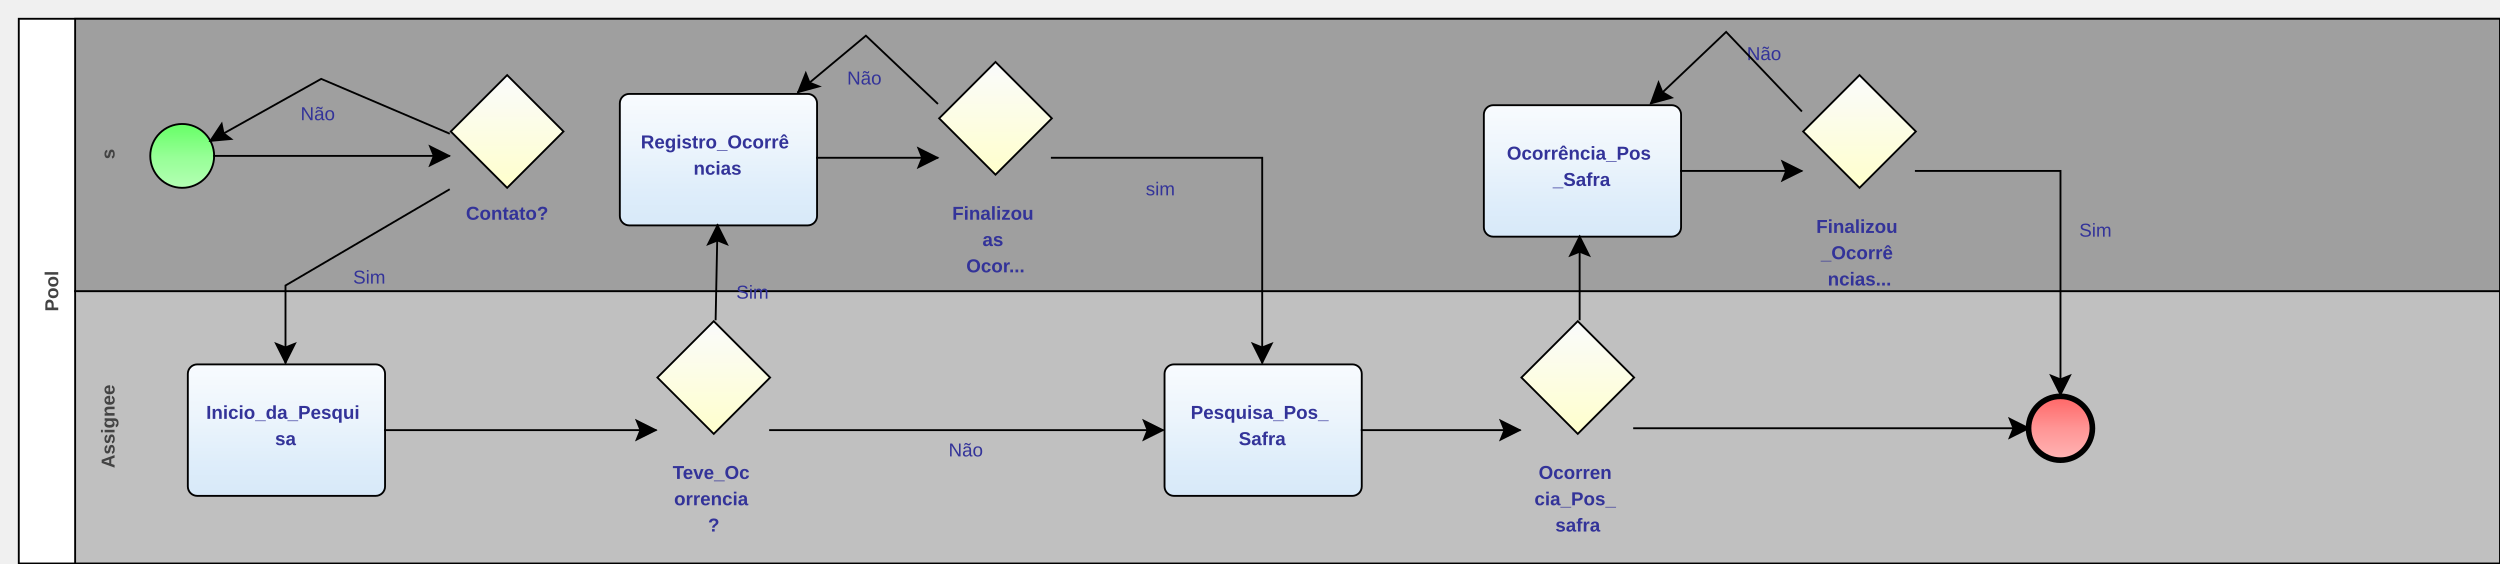
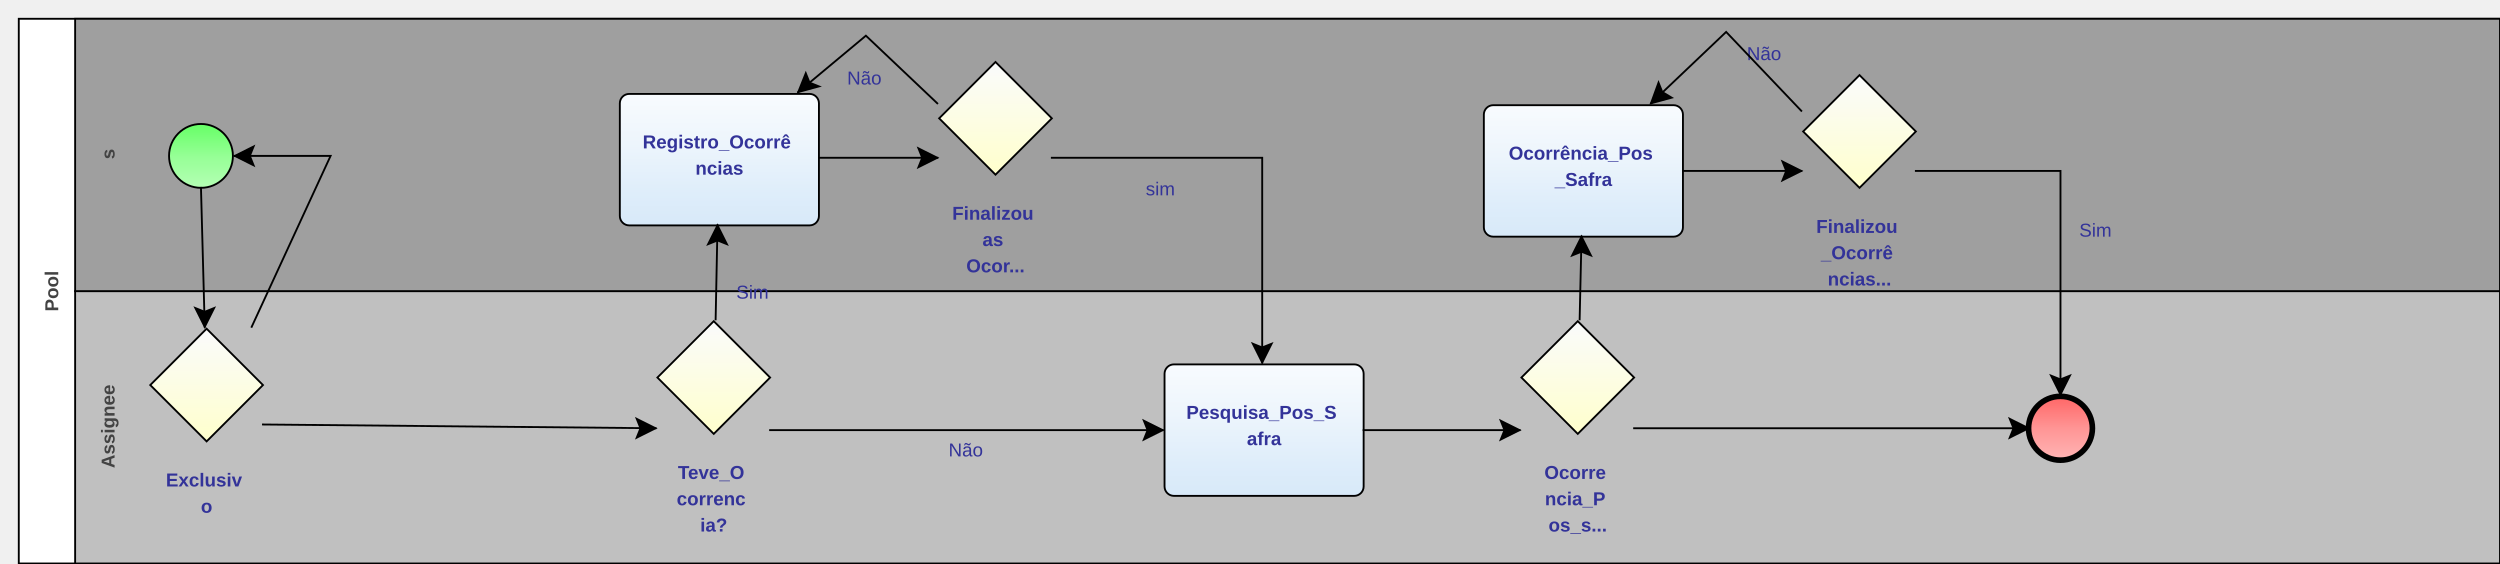
<svg xmlns="http://www.w3.org/2000/svg" xmlns:xlink="http://www.w3.org/1999/xlink" style="stroke-dasharray:none; shape-rendering:auto; font-family:'Arial'; text-rendering:auto; fill-opacity:1; color-interpolation:auto; color-rendering:auto; font-size:12; fill:black; stroke:black; image-rendering:auto; stroke-miterlimit:10; stroke-linecap:square; stroke-linejoin:miter; font-style:normal; stroke-width:1; stroke-dashoffset:0; font-weight:normal; stroke-opacity:1;" contentScriptType="text/ecmascript" preserveAspectRatio="xMidYMid meet" zoomAndPan="magnify" version="1.0" contentStyleType="text/css" xml:xlink="http://www.w3.org/1999/xlink" width="1331" height="300">
  <rect x="10" y="10" width="1321" height="290" ry="0" rx="0" style="stroke:#000000; fill:#FFFFFF" />
  <rect x="40" y="155" width="1291" height="145" ry="0" rx="0" style="stroke:#000000; fill:#C0C0C0" />
  <g componentSequence="3">
    <text x="-227" y="47" transform="rotate(270)" text-anchor="middle" style="font-weight:bold;font-size:10px;stroke:none; fill:#434343">
      <tspan dy="14" x="-227">Assignee</tspan>
    </text>
  </g>
  <rect x="40" y="10" width="1291" height="145" ry="0" rx="0" style="stroke:#000000; fill:#9F9F9F" />
  <g componentSequence="2">
    <text x="-82" y="47" transform="rotate(270)" text-anchor="middle" style="font-weight:bold;font-size:10px;stroke:none; fill:#434343">
      <tspan dy="14" x="-82">s</tspan>
    </text>
  </g>
  <g componentSequence="1">
    <text x="-155" y="17" transform="rotate(270)" text-anchor="middle" style="font-weight:bold;font-size:10px;stroke:none; fill:#434343">
      <tspan dy="14" x="-155">Pool</tspan>
    </text>
  </g>
  <g sequence="4">
-     <ellipse cx="97" cy="83" rx="17" ry="17" stroke-width="1" style="fill:url(#linearGradient66FF6696FF96B6FFB6_1551863420);" stroke="336633" />
-   </g>
-   <g sequence="5">
-     <rect x="100" y="194" width="105" height="70" ry="5" rx="5" style="fill:url(#linearGradientF8FBFEEDF5FCDEEDFAD4E7F8E2E5E9_1387817859);" stroke="191970" />
-   </g>
-   <g componentSequence="5">
-     <text x="152" y="209" text-anchor="middle" style="font-weight:bold;font-size:10px;stroke:none; fill:#333399">
-       <tspan dy="14" x="152">Inicio_da_Pesqui</tspan>
-       <tspan dy="14" x="152">sa</tspan>
-     </text>
+     <ellipse cx="107" cy="83" rx="17" ry="17" stroke-width="1" style="fill:url(#linearGradient66FF6696FF96B6FFB6_846364912);" stroke="336633" />
  </g>
  <g sequence="7">
-     <polygon points=" 350 201 380 171 410 201 380 231 350 201" style="fill:url(#linearGradientFAFBFCFFFFCC_1451746572);" stroke="000000" />
+     <polygon points=" 350 201 380 171 410 201 380 231 350 201" style="fill:url(#linearGradientFAFBFCFFFFCC_1018521806);" stroke="000000" />
  </g>
  <g componentSequence="7">
    <text x="380" y="241" text-anchor="middle" style="font-weight:bold;font-size:10px;stroke:none; fill:#333399">
-       <tspan dy="14" x="380">Teve_Oc</tspan>
-       <tspan dy="14" x="380">orrencia</tspan>
-       <tspan dy="14" x="380">?</tspan>
+       <tspan dy="14" x="380">Teve_O</tspan>
+       <tspan dy="14" x="380">correnc</tspan>
+       <tspan dy="14" x="380">ia?</tspan>
    </text>
  </g>
  <g sequence="10">
-     <rect x="620" y="194" width="105" height="70" ry="5" rx="5" style="fill:url(#linearGradientF8FBFEEDF5FCDEEDFAD4E7F8E2E5E9_327508408);" stroke="191970" />
+     <rect x="620" y="194" width="106" height="70" ry="5" rx="5" style="fill:url(#linearGradientF8FBFEEDF5FCDEEDFAD4E7F8E2E5E9_948628352);" stroke="191970" />
  </g>
  <g componentSequence="10">
-     <text x="672" y="209" text-anchor="middle" style="font-weight:bold;font-size:10px;stroke:none; fill:#333399">
-       <tspan dy="14" x="672">Pesquisa_Pos_</tspan>
-       <tspan dy="14" x="672">Safra</tspan>
+     <text x="673" y="209" text-anchor="middle" style="font-weight:bold;font-size:10px;stroke:none; fill:#333399">
+       <tspan dy="14" x="673">Pesquisa_Pos_S</tspan>
+       <tspan dy="14" x="673">afra</tspan>
    </text>
  </g>
  <g sequence="12">
-     <polygon points=" 810 201 840 171 870 201 840 231 810 201" style="fill:url(#linearGradientFAFBFCFFFFCC_866714074);" stroke="000000" />
+     <polygon points=" 810 201 840 171 870 201 840 231 810 201" style="fill:url(#linearGradientFAFBFCFFFFCC_2106090229);" stroke="000000" />
  </g>
  <g componentSequence="12">
    <text x="840" y="241" text-anchor="middle" style="font-weight:bold;font-size:10px;stroke:none; fill:#333399">
-       <tspan dy="14" x="840">Ocorren</tspan>
-       <tspan dy="14" x="840">cia_Pos_</tspan>
-       <tspan dy="14" x="840">safra</tspan>
-     </text>
-   </g>
-   <g sequence="14">
-     <polygon points=" 240 70 270 40 300 70 270 100 240 70" style="fill:url(#linearGradientFAFBFCFFFFCC_584880223);" stroke="000000" />
-   </g>
-   <g componentSequence="14">
-     <text x="270" y="103" text-anchor="middle" style="font-weight:bold;font-size:10px;stroke:none; fill:#333399">
-       <tspan dy="14" x="270">Contato?</tspan>
+       <tspan dy="14" x="840">Ocorre</tspan>
+       <tspan dy="14" x="840">ncia_P</tspan>
+       <tspan dy="14" x="840">os_s...</tspan>
    </text>
  </g>
  <g sequence="18">
-     <rect x="330" y="50" width="105" height="70" ry="5" rx="5" style="fill:url(#linearGradientF8FBFEEDF5FCDEEDFAD4E7F8E2E5E9_1260039821);" stroke="191970" />
+     <rect x="330" y="50" width="106" height="70" ry="5" rx="5" style="fill:url(#linearGradientF8FBFEEDF5FCDEEDFAD4E7F8E2E5E9_1541085364);" stroke="191970" />
  </g>
  <g componentSequence="18">
-     <text x="382" y="65" text-anchor="middle" style="font-weight:bold;font-size:10px;stroke:none; fill:#333399">
-       <tspan dy="14" x="382">Registro_Ocorrê</tspan>
-       <tspan dy="14" x="382">ncias</tspan>
+     <text x="383" y="65" text-anchor="middle" style="font-weight:bold;font-size:10px;stroke:none; fill:#333399">
+       <tspan dy="14" x="383">Registro_Ocorrê</tspan>
+       <tspan dy="14" x="383">ncias</tspan>
    </text>
  </g>
  <g sequence="20">
-     <polygon points=" 500 63 530 33 560 63 530 93 500 63" style="fill:url(#linearGradientFAFBFCFFFFCC_1940561655);" stroke="000000" />
+     <polygon points=" 500 63 530 33 560 63 530 93 500 63" style="fill:url(#linearGradientFAFBFCFFFFCC_1287649305);" stroke="000000" />
  </g>
  <g componentSequence="20">
    <text x="530" y="103" text-anchor="middle" style="font-weight:bold;font-size:10px;stroke:none; fill:#333399">
      <tspan dy="14" x="530">Finalizou</tspan>
      <tspan dy="14" x="530">as</tspan>
      <tspan dy="14" x="530">Ocor...</tspan>
    </text>
  </g>
  <g sequence="26">
-     <rect x="790" y="56" width="105" height="70" ry="5" rx="5" style="fill:url(#linearGradientF8FBFEEDF5FCDEEDFAD4E7F8E2E5E9_142014089);" stroke="191970" />
+     <rect x="790" y="56" width="106" height="70" ry="5" rx="5" style="fill:url(#linearGradientF8FBFEEDF5FCDEEDFAD4E7F8E2E5E9_587652325);" stroke="191970" />
  </g>
  <g componentSequence="26">
-     <text x="842" y="71" text-anchor="middle" style="font-weight:bold;font-size:10px;stroke:none; fill:#333399">
-       <tspan dy="14" x="842">Ocorrência_Pos</tspan>
-       <tspan dy="14" x="842">_Safra</tspan>
+     <text x="843" y="71" text-anchor="middle" style="font-weight:bold;font-size:10px;stroke:none; fill:#333399">
+       <tspan dy="14" x="843">Ocorrência_Pos</tspan>
+       <tspan dy="14" x="843">_Safra</tspan>
    </text>
  </g>
  <g sequence="28">
-     <ellipse cx="1097" cy="228" rx="17" ry="17" stroke-width="3" style="fill:url(#linearGradientFF6666FF9696FFB6B6_1315885488);" stroke="993333" />
+     <ellipse cx="1097" cy="228" rx="17" ry="17" stroke-width="3" style="fill:url(#linearGradientFF6666FF9696FFB6B6_497524154);" stroke="993333" />
  </g>
  <g sequence="30">
-     <polygon points=" 960 70 990 40 1020 70 990 100 960 70" style="fill:url(#linearGradientFAFBFCFFFFCC_1344167990);" stroke="000000" />
+     <polygon points=" 960 70 990 40 1020 70 990 100 960 70" style="fill:url(#linearGradientFAFBFCFFFFCC_507127810);" stroke="000000" />
  </g>
  <g componentSequence="30">
    <text x="990" y="110" text-anchor="middle" style="font-weight:bold;font-size:10px;stroke:none; fill:#333399">
      <tspan dy="14" x="990">Finalizou</tspan>
      <tspan dy="14" x="990">_Ocorrê</tspan>
      <tspan dy="14" x="990">ncias...</tspan>
    </text>
  </g>
-   <g componentSequence="8">
-     <text x="287" y="229" style="font-size:10px;font-weight:none;stroke:none; fill:#333399" text-anchor="left" />
+   <g sequence="34">
+     <polygon points=" 80 205 110 175 140 205 110 235 80 205" style="fill:url(#linearGradientFAFBFCFFFFCC_762733804);" stroke="000000" />
+   </g>
+   <g componentSequence="34">
+     <text x="110" y="245" text-anchor="middle" style="font-weight:bold;font-size:10px;stroke:none; fill:#333399">
+       <tspan dy="14" x="110">Exclusiv</tspan>
+       <tspan dy="14" x="110">o</tspan>
+     </text>
  </g>
  <g componentSequence="11">
    <text x="505" y="229" style="font-size:10px;font-weight:none;stroke:none; fill:#333399" text-anchor="left">
      <tspan dy="14" x="505">Não</tspan>
    </text>
  </g>
  <g componentSequence="13">
-     <text x="777" y="229" style="font-size:10px;font-weight:none;stroke:none; fill:#333399" text-anchor="left" />
-   </g>
-   <g componentSequence="15">
-     <text x="187" y="83" style="font-size:10px;font-weight:none;stroke:none; fill:#333399" text-anchor="left" />
-   </g>
-   <g componentSequence="16">
-     <text x="188" y="137" style="font-size:10px;font-weight:none;stroke:none; fill:#333399" text-anchor="left">
-       <tspan dy="14" x="188">Sim</tspan>
-     </text>
-   </g>
-   <g componentSequence="17">
-     <text x="160" y="50" style="font-size:10px;font-weight:none;stroke:none; fill:#333399" text-anchor="left">
-       <tspan dy="14" x="160">Não</tspan>
-     </text>
+     <text x="778" y="229" style="font-size:10px;font-weight:none;stroke:none; fill:#333399" text-anchor="left" />
  </g>
  <g componentSequence="19">
    <text x="392" y="145" style="font-size:10px;font-weight:none;stroke:none; fill:#333399" text-anchor="left">
      <tspan dy="14" x="392">Sim</tspan>
    </text>
  </g>
  <g componentSequence="21">
-     <text x="477" y="84" style="font-size:10px;font-weight:none;stroke:none; fill:#333399" text-anchor="left" />
+     <text x="478" y="84" style="font-size:10px;font-weight:none;stroke:none; fill:#333399" text-anchor="left" />
  </g>
  <g componentSequence="22">
    <text x="610" y="90" style="font-size:10px;font-weight:none;stroke:none; fill:#333399" text-anchor="left">
      <tspan dy="14" x="610">sim</tspan>
    </text>
  </g>
  <g componentSequence="23">
    <text x="451" y="31" style="font-size:10px;font-weight:none;stroke:none; fill:#333399" text-anchor="left">
      <tspan dy="14" x="451">Não</tspan>
    </text>
  </g>
  <g componentSequence="27">
    <text x="852" y="148" style="font-size:10px;font-weight:none;stroke:none; fill:#333399" text-anchor="left" />
  </g>
  <g componentSequence="29">
    <text x="985" y="228" style="font-size:10px;font-weight:none;stroke:none; fill:#333399" text-anchor="left" />
  </g>
  <g componentSequence="31">
-     <text x="937" y="91" style="font-size:10px;font-weight:none;stroke:none; fill:#333399" text-anchor="left" />
+     <text x="938" y="91" style="font-size:10px;font-weight:none;stroke:none; fill:#333399" text-anchor="left" />
  </g>
  <g componentSequence="32">
    <text x="1107" y="112" style="font-size:10px;font-weight:none;stroke:none; fill:#333399" text-anchor="left">
      <tspan dy="14" x="1107">Sim</tspan>
    </text>
  </g>
  <g componentSequence="33">
    <text x="930" y="18" style="font-size:10px;font-weight:none;stroke:none; fill:#333399" text-anchor="left">
      <tspan dy="14" x="930">Não</tspan>
    </text>
  </g>
-   <path style="fill:none; stroke:#000000;stroke-width:1" d="M114.0 83.0 L239.0 83.0" />
-   <polygon style="fill:#000000; stroke:#000000;" points=" 229 78 239 83 229 88 231 83" />
-   <path style="fill:none; stroke:#000000;stroke-width:1" d="M239.0 71.0 L171.0 42.0 L112.0 75.0" />
-   <polygon style="fill:#000000; stroke:#000000;" points=" 123 74 112 75 118 66 119 71" />
-   <path style="fill:none; stroke:#000000;stroke-width:1" d="M205.0 229.0 L349.0 229.0" />
-   <polygon style="fill:#000000; stroke:#000000;" points=" 339 224 349 229 339 234 341 229" />
-   <path style="fill:none; stroke:#000000;stroke-width:1" d="M239.0 101.0 L152.0 152.0 L152.0 193.0" />
-   <polygon style="fill:#000000; stroke:#000000;" points=" 157 183 152 193 147 183 152 185" />
+   <g componentSequence="35">
+     <text x="118" y="138" style="font-size:10px;font-weight:none;stroke:none; fill:#333399" text-anchor="left" />
+   </g>
+   <g componentSequence="36">
+     <text x="255" y="227" style="font-size:10px;font-weight:none;stroke:none; fill:#333399" text-anchor="left" />
+   </g>
+   <g componentSequence="37">
+     <text x="176" y="105" style="font-size:10px;font-weight:none;stroke:none; fill:#333399" text-anchor="left" />
+   </g>
+   <path style="fill:none; stroke:#000000;stroke-width:1" d="M107.0 100.0 L109.0 174.0" />
+   <polygon style="fill:#000000; stroke:#000000;" points=" 114 164 109 174 104 164 109 166" />
+   <path style="fill:none; stroke:#000000;stroke-width:1" d="M134.0 174.0 L176.0 83.0 L125.0 83.0" />
+   <polygon style="fill:#000000; stroke:#000000;" points=" 135 88 125 83 135 78 133 83" />
  <path style="fill:none; stroke:#000000;stroke-width:1" d="M410.0 229.0 L619.0 229.0" />
  <polygon style="fill:#000000; stroke:#000000;" points=" 609 224 619 229 609 234 611 229" />
  <path style="fill:none; stroke:#000000;stroke-width:1" d="M381.0 170.0 L382.0 120.0" />
  <polygon style="fill:#000000; stroke:#000000;" points=" 377 130 382 120 387 130 382 128" />
-   <path style="fill:none; stroke:#000000;stroke-width:1" d="M725.0 229.0 L809.0 229.0" />
+   <path style="fill:none; stroke:#000000;stroke-width:1" d="M140.0 226.0 L349.0 228.0" />
+   <polygon style="fill:#000000; stroke:#000000;" points=" 339 223 349 228 339 233 341 228" />
+   <path style="fill:none; stroke:#000000;stroke-width:1" d="M726.0 229.0 L809.0 229.0" />
  <polygon style="fill:#000000; stroke:#000000;" points=" 799 224 809 229 799 234 801 229" />
  <path style="fill:none; stroke:#000000;stroke-width:1" d="M560.0 84.0 L672.0 84.0 L672.0 193.0" />
  <polygon style="fill:#000000; stroke:#000000;" points=" 677 183 672 193 667 183 672 185" />
-   <path style="fill:none; stroke:#000000;stroke-width:1" d="M841.0 170.0 L841.0 126.0" />
-   <polygon style="fill:#000000; stroke:#000000;" points=" 836 136 841 126 846 136 841 134" />
+   <path style="fill:none; stroke:#000000;stroke-width:1" d="M841.0 170.0 L842.0 126.0" />
+   <polygon style="fill:#000000; stroke:#000000;" points=" 837 136 842 126 847 136 842 134" />
  <path style="fill:none; stroke:#000000;stroke-width:1" d="M870.0 228.0 L1080.0 228.0" />
  <polygon style="fill:#000000; stroke:#000000;" points=" 1070 223 1080 228 1070 233 1072 228" />
-   <path style="fill:none; stroke:#000000;stroke-width:1" d="M435.0 84.0 L499.0 84.0" />
+   <path style="fill:none; stroke:#000000;stroke-width:1" d="M436.0 84.0 L499.0 84.0" />
  <polygon style="fill:#000000; stroke:#000000;" points=" 489 79 499 84 489 89 491 84" />
  <path style="fill:none; stroke:#000000;stroke-width:1" d="M499.0 55.0 L461.0 19.0 L425.0 49.0" />
  <polygon style="fill:#000000; stroke:#000000;" points=" 436 46 425 49 429 39 431 44" />
-   <path style="fill:none; stroke:#000000;stroke-width:1" d="M895.0 91.0 L959.0 91.0" />
+   <path style="fill:none; stroke:#000000;stroke-width:1" d="M896.0 91.0 L959.0 91.0" />
  <polygon style="fill:#000000; stroke:#000000;" points=" 949 86 959 91 949 96 951 91" />
  <path style="fill:none; stroke:#000000;stroke-width:1" d="M959.0 59.0 L919.0 17.0 L879.0 55.0" />
  <polygon style="fill:#000000; stroke:#000000;" points=" 890 52 879 55 883 44 885 49" />
  <path style="fill:none; stroke:#000000;stroke-width:1" d="M1020.0 91.0 L1097.0 91.0 L1097.0 210.0" />
  <polygon style="fill:#000000; stroke:#000000;" points=" 1102 200 1097 210 1092 200 1097 202" />
  <defs>
-     <linearGradient xlink:href="#linearGradient66FF6696FF96B6FFB6" id="linearGradient66FF6696FF96B6FFB6_1551863420" x1="0" y1="66.0" x2="0" y2="101.0" gradientUnits="userSpaceOnUse" xlink:type="simple" xlink:actuate="onLoad" xlink:show="other" />
+     <linearGradient xlink:href="#linearGradient66FF6696FF96B6FFB6" id="linearGradient66FF6696FF96B6FFB6_846364912" x1="0" y1="66.0" x2="0" y2="101.0" gradientUnits="userSpaceOnUse" xlink:type="simple" xlink:actuate="onLoad" xlink:show="other" />
    <linearGradient id="linearGradient66FF6696FF96B6FFB6">
      <stop style="stop-color:#66FF66;stop-opacity:1;" offset="0.0" id="stop66FF66" />
      <stop style="stop-color:#96FF96;stop-opacity:1;" offset="0.5" id="stop96FF96" />
      <stop style="stop-color:#B6FFB6;stop-opacity:1;" offset="1.0" id="stopB6FFB6" />
    </linearGradient>
-     <linearGradient xlink:href="#linearGradientF8FBFEEDF5FCDEEDFAD4E7F8E2E5E9" id="linearGradientF8FBFEEDF5FCDEEDFAD4E7F8E2E5E9_1387817859" x1="0" y1="194.0" x2="0" y2="299.0" gradientUnits="userSpaceOnUse" xlink:type="simple" xlink:actuate="onLoad" xlink:show="other" />
+     <linearGradient xlink:href="#linearGradientFAFBFCFFFFCC" id="linearGradientFAFBFCFFFFCC_1018521806" x1="0" y1="171.0" x2="0" y2="231.0" gradientUnits="userSpaceOnUse" xlink:type="simple" xlink:actuate="onLoad" xlink:show="other" />
+     <linearGradient id="linearGradientFAFBFCFFFFCC">
+       <stop style="stop-color:#FAFBFC;stop-opacity:1;" offset="0.0" id="stopFAFBFC" />
+       <stop style="stop-color:#FFFFCC;stop-opacity:1;" offset="1.0" id="stopFFFFCC" />
+     </linearGradient>
+     <linearGradient xlink:href="#linearGradientF8FBFEEDF5FCDEEDFAD4E7F8E2E5E9" id="linearGradientF8FBFEEDF5FCDEEDFAD4E7F8E2E5E9_948628352" x1="0" y1="194.0" x2="0" y2="300.0" gradientUnits="userSpaceOnUse" xlink:type="simple" xlink:actuate="onLoad" xlink:show="other" />
    <linearGradient id="linearGradientF8FBFEEDF5FCDEEDFAD4E7F8E2E5E9">
      <stop style="stop-color:#F8FBFE;stop-opacity:1;" offset="0.0" id="stopF8FBFE" />
      <stop style="stop-color:#EDF5FC;stop-opacity:1;" offset="0.25" id="stopEDF5FC" />
      <stop style="stop-color:#DEEDFA;stop-opacity:1;" offset="0.5" id="stopDEEDFA" />
      <stop style="stop-color:#D4E7F8;stop-opacity:1;" offset="0.75" id="stopD4E7F8" />
      <stop style="stop-color:#E2E5E9;stop-opacity:1;" offset="1.0" id="stopE2E5E9" />
    </linearGradient>
-     <linearGradient xlink:href="#linearGradientFAFBFCFFFFCC" id="linearGradientFAFBFCFFFFCC_1451746572" x1="0" y1="171.0" x2="0" y2="231.0" gradientUnits="userSpaceOnUse" xlink:type="simple" xlink:actuate="onLoad" xlink:show="other" />
-     <linearGradient id="linearGradientFAFBFCFFFFCC">
-       <stop style="stop-color:#FAFBFC;stop-opacity:1;" offset="0.0" id="stopFAFBFC" />
-       <stop style="stop-color:#FFFFCC;stop-opacity:1;" offset="1.0" id="stopFFFFCC" />
-     </linearGradient>
-     <linearGradient xlink:href="#linearGradientF8FBFEEDF5FCDEEDFAD4E7F8E2E5E9" id="linearGradientF8FBFEEDF5FCDEEDFAD4E7F8E2E5E9_327508408" x1="0" y1="194.0" x2="0" y2="299.0" gradientUnits="userSpaceOnUse" xlink:type="simple" xlink:actuate="onLoad" xlink:show="other" />
-     <linearGradient xlink:href="#linearGradientFAFBFCFFFFCC" id="linearGradientFAFBFCFFFFCC_866714074" x1="0" y1="171.0" x2="0" y2="231.0" gradientUnits="userSpaceOnUse" xlink:type="simple" xlink:actuate="onLoad" xlink:show="other" />
-     <linearGradient xlink:href="#linearGradientFAFBFCFFFFCC" id="linearGradientFAFBFCFFFFCC_584880223" x1="0" y1="40.0" x2="0" y2="100.0" gradientUnits="userSpaceOnUse" xlink:type="simple" xlink:actuate="onLoad" xlink:show="other" />
-     <linearGradient xlink:href="#linearGradientF8FBFEEDF5FCDEEDFAD4E7F8E2E5E9" id="linearGradientF8FBFEEDF5FCDEEDFAD4E7F8E2E5E9_1260039821" x1="0" y1="50.0" x2="0" y2="155.0" gradientUnits="userSpaceOnUse" xlink:type="simple" xlink:actuate="onLoad" xlink:show="other" />
-     <linearGradient xlink:href="#linearGradientFAFBFCFFFFCC" id="linearGradientFAFBFCFFFFCC_1940561655" x1="0" y1="33.0" x2="0" y2="93.0" gradientUnits="userSpaceOnUse" xlink:type="simple" xlink:actuate="onLoad" xlink:show="other" />
-     <linearGradient xlink:href="#linearGradientF8FBFEEDF5FCDEEDFAD4E7F8E2E5E9" id="linearGradientF8FBFEEDF5FCDEEDFAD4E7F8E2E5E9_142014089" x1="0" y1="56.0" x2="0" y2="161.0" gradientUnits="userSpaceOnUse" xlink:type="simple" xlink:actuate="onLoad" xlink:show="other" />
-     <linearGradient xlink:href="#linearGradientFF6666FF9696FFB6B6" id="linearGradientFF6666FF9696FFB6B6_1315885488" x1="0" y1="211.0" x2="0" y2="246.0" gradientUnits="userSpaceOnUse" xlink:type="simple" xlink:actuate="onLoad" xlink:show="other" />
+     <linearGradient xlink:href="#linearGradientFAFBFCFFFFCC" id="linearGradientFAFBFCFFFFCC_2106090229" x1="0" y1="171.0" x2="0" y2="231.0" gradientUnits="userSpaceOnUse" xlink:type="simple" xlink:actuate="onLoad" xlink:show="other" />
+     <linearGradient xlink:href="#linearGradientF8FBFEEDF5FCDEEDFAD4E7F8E2E5E9" id="linearGradientF8FBFEEDF5FCDEEDFAD4E7F8E2E5E9_1541085364" x1="0" y1="50.0" x2="0" y2="156.0" gradientUnits="userSpaceOnUse" xlink:type="simple" xlink:actuate="onLoad" xlink:show="other" />
+     <linearGradient xlink:href="#linearGradientFAFBFCFFFFCC" id="linearGradientFAFBFCFFFFCC_1287649305" x1="0" y1="33.0" x2="0" y2="93.0" gradientUnits="userSpaceOnUse" xlink:type="simple" xlink:actuate="onLoad" xlink:show="other" />
+     <linearGradient xlink:href="#linearGradientF8FBFEEDF5FCDEEDFAD4E7F8E2E5E9" id="linearGradientF8FBFEEDF5FCDEEDFAD4E7F8E2E5E9_587652325" x1="0" y1="56.0" x2="0" y2="162.0" gradientUnits="userSpaceOnUse" xlink:type="simple" xlink:actuate="onLoad" xlink:show="other" />
+     <linearGradient xlink:href="#linearGradientFF6666FF9696FFB6B6" id="linearGradientFF6666FF9696FFB6B6_497524154" x1="0" y1="211.0" x2="0" y2="246.0" gradientUnits="userSpaceOnUse" xlink:type="simple" xlink:actuate="onLoad" xlink:show="other" />
    <linearGradient id="linearGradientFF6666FF9696FFB6B6">
      <stop style="stop-color:#FF6666;stop-opacity:1;" offset="0.0" id="stopFF6666" />
      <stop style="stop-color:#FF9696;stop-opacity:1;" offset="0.5" id="stopFF9696" />
      <stop style="stop-color:#FFB6B6;stop-opacity:1;" offset="1.0" id="stopFFB6B6" />
    </linearGradient>
-     <linearGradient xlink:href="#linearGradientFAFBFCFFFFCC" id="linearGradientFAFBFCFFFFCC_1344167990" x1="0" y1="40.0" x2="0" y2="100.0" gradientUnits="userSpaceOnUse" xlink:type="simple" xlink:actuate="onLoad" xlink:show="other" />
+     <linearGradient xlink:href="#linearGradientFAFBFCFFFFCC" id="linearGradientFAFBFCFFFFCC_507127810" x1="0" y1="40.0" x2="0" y2="100.0" gradientUnits="userSpaceOnUse" xlink:type="simple" xlink:actuate="onLoad" xlink:show="other" />
+     <linearGradient xlink:href="#linearGradientFAFBFCFFFFCC" id="linearGradientFAFBFCFFFFCC_762733804" x1="0" y1="175.0" x2="0" y2="235.0" gradientUnits="userSpaceOnUse" xlink:type="simple" xlink:actuate="onLoad" xlink:show="other" />
  </defs>
</svg>
